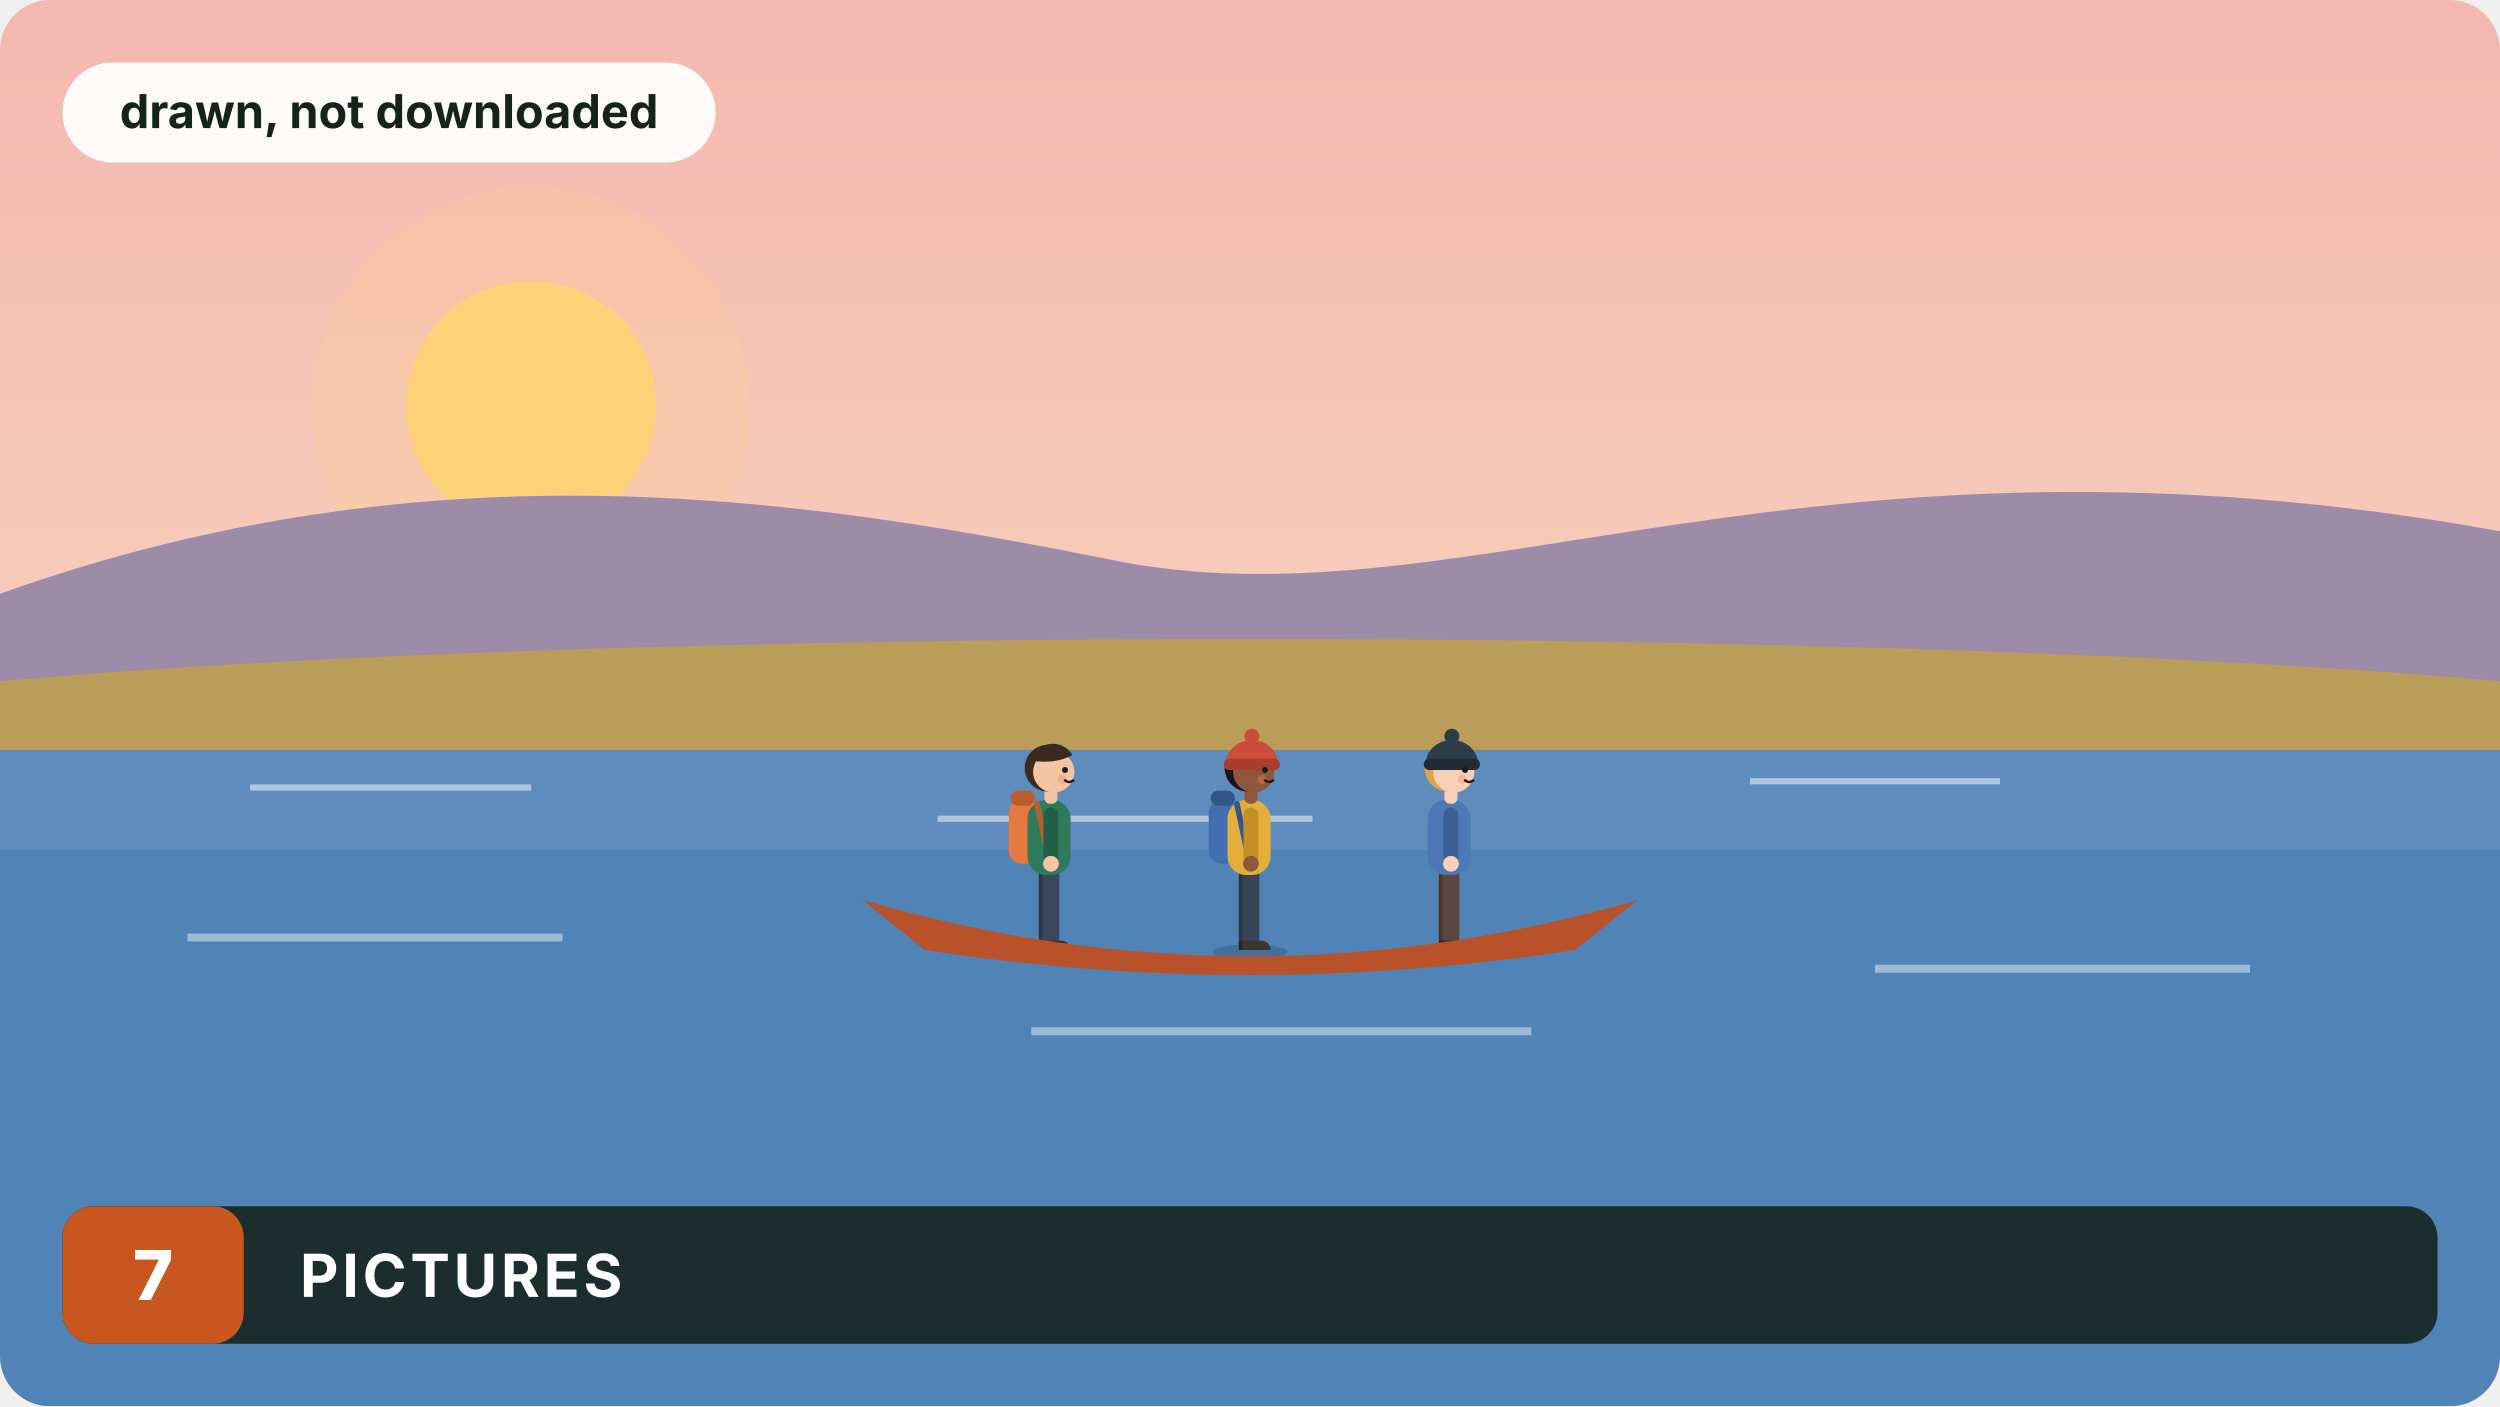
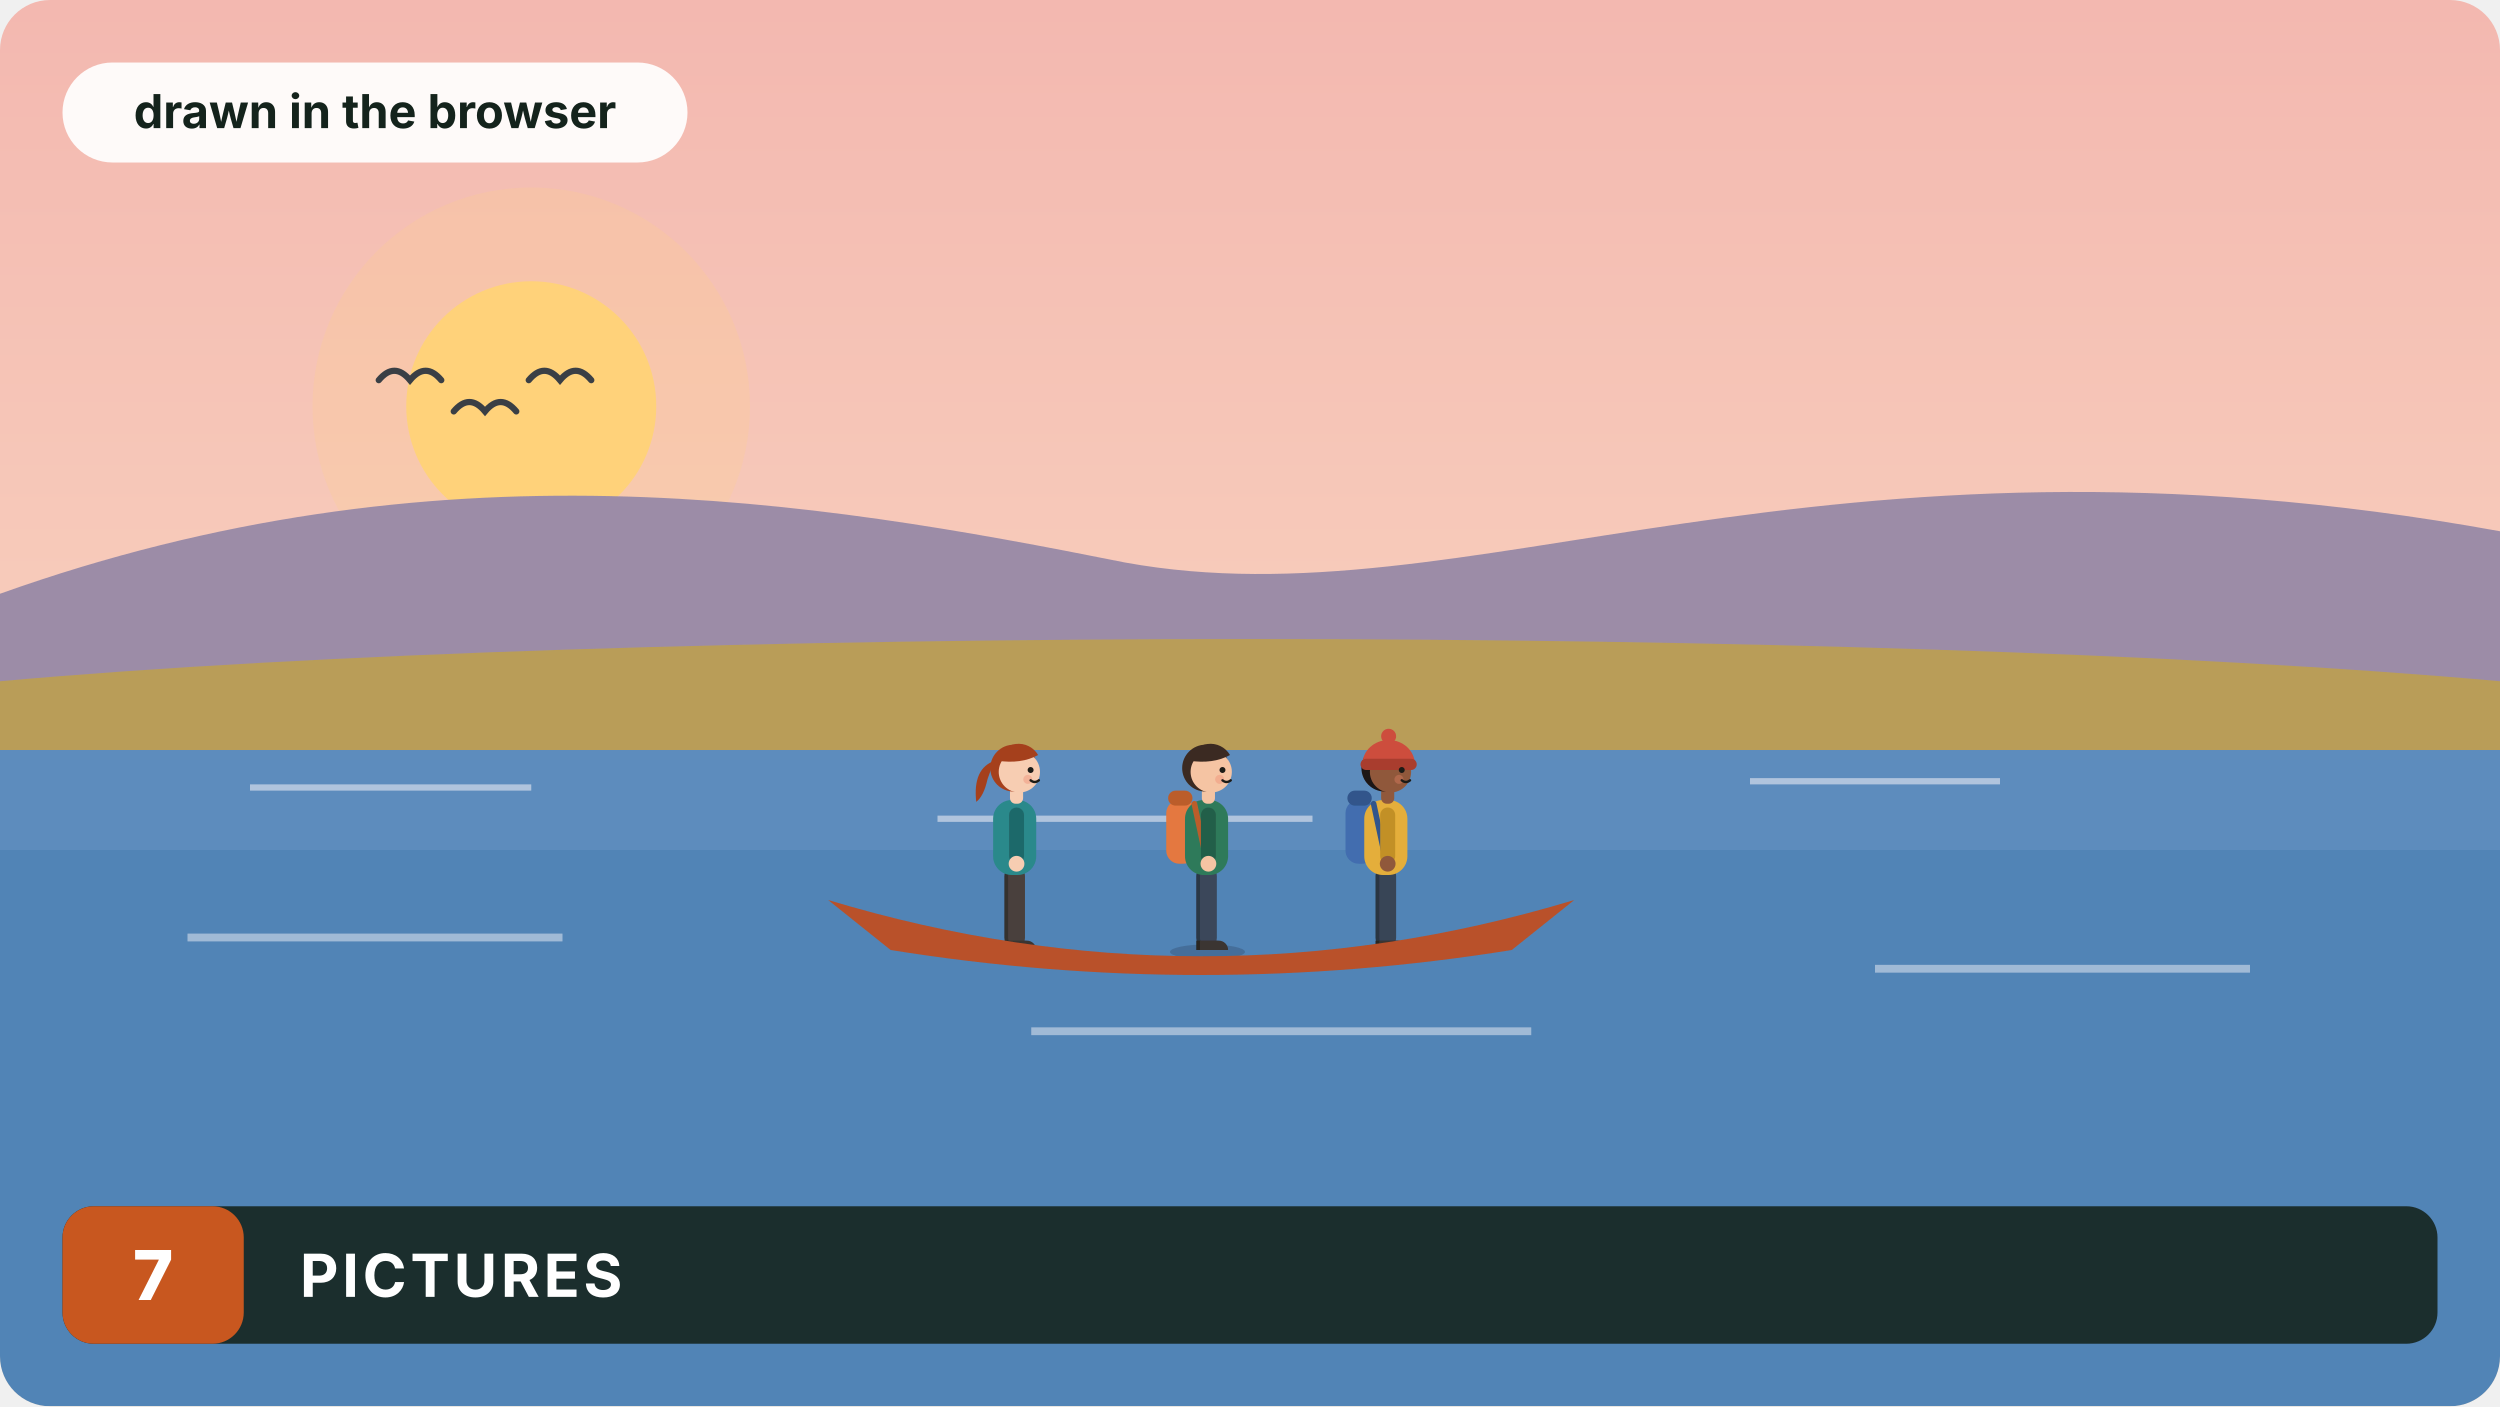
<svg xmlns="http://www.w3.org/2000/svg" viewBox="0 0 800 450" width="800" height="450" role="img">
  <clipPath id="frame">
    <rect width="800" height="450" rx="16" />
  </clipPath>
  <g clip-path="url(#frame)">
    <svg x="0" y="0" width="800" height="450" viewBox="0 0 800 450">
      <style>
.a-shadow { fill: #000; opacity: .16; }
.a-leg, .a-arm { transform-box: fill-box; transform-origin: 50% 0; }
.a-walk .a-leg-a { transform: rotate(-17deg); }
.a-walk .a-leg-b { transform: rotate(17deg); }
.a-walk .a-arm { transform: rotate(22deg); }
.a-wave .a-arm { transform: rotate(-150deg); }</style>
      <defs>
        <filter id="tint">
          <feColorMatrix type="matrix" values="1.04 0 0 0 0  0 .96 0 0 0  0 0 .98 0 0  0 0 0 1 0" />
        </filter>
      </defs>
      <defs>
        <linearGradient id="sky" x1="0" y1="0" x2="0" y2="1">
          <stop offset="0" stop-color="#f3b8b0" />
          <stop offset="1" stop-color="#fde4c8" />
        </linearGradient>
      </defs>
      <rect width="800" height="450" fill="url(#sky)" />
      <circle cx="170" cy="130" r="70" fill="#ffd27a" opacity=".18" />
      <circle cx="170" cy="130" r="40" fill="#ffd27a" />
+       <path d="M121.204 121.647 q5 -6 10 0 q5 -6 10 0" fill="none" stroke="#3a3f45" stroke-width="2" stroke-linecap="round" />
+       <path d="M145.204 131.647 q5 -6 10 0 q5 -6 10 0" fill="none" stroke="#3a3f45" stroke-width="2" stroke-linecap="round" />
+       <path d="M169.204 121.647 q5 -6 10 0 q5 -6 10 0" fill="none" stroke="#3a3f45" stroke-width="2" stroke-linecap="round" />
      <g filter="url(#tint)" transform="translate(0 -100)">
        <path d="M0 290 C140 240 260 260 360 280 C470 300 580 230 800 270 V450 H0Z" fill="#9a8fa8" />
        <path d="M0 318 C200 300 600 300 800 318 V350 H0Z" fill="#b6a05a" />
        <rect y="340" width="800" height="40" fill="#5b8fbf" />
        <path d="M80 352 h90 M300 362 h120 M560 350 h80" stroke="#fff" stroke-width="2" opacity=".5" />
        <rect y="372" width="800" height="178" fill="#4f86b8" />
        <path d="M60 400 h120 M330 430 h160 M600 410 h120" stroke="#fff" stroke-width="2.5" opacity=".45" />
-         <g transform="translate(336 404) scale(0.6 0.6)">
+         <g transform="translate(324.9937 404) scale(0.6 0.6)">
          <ellipse cx="0" cy="1" rx="20" ry="4" class="a-shadow" />
          <g class="a-person a-stand" style="--d:0s">
+             <g class="a-leg a-leg-b">
+               <rect x="-6" y="-44" width="9" height="42" rx="4.5" fill="#35322e" />
+               <path d="M-6 -5 h10 a5 5 0 0 1 5 5 h-15z" fill="#2a2724" />
+             </g>
+             <g class="a-leg a-leg-a">
+               <rect x="-4" y="-44" width="9" height="42" rx="4.5" fill="#46423d" />
+               <path d="M-4 -5 h10 a5 5 0 0 1 5 5 h-15z" fill="#3a3430" />
+             </g>
+             <g class="a-upper">
+               <rect x="-12" y="-80" width="23" height="40" rx="10" fill="#2a8c8c" />
+               <rect x="-3" y="-87" width="7" height="9" rx="3" fill="#f3d0b4" />
+               <path d="M-11 -101 q-12 4 -10 22 q4 -3 6 -12 q2 -6 4 -10z" fill="#a2421f" />
+               <circle cx="-1" cy="-97" r="12.5" fill="#a2421f" />
+               <circle cx="2" cy="-95" r="11" fill="#f3d0b4" />
+               <path d="M-10 -101 a12 12 0 0 1 22 -3 q-9 5 -22 3z" fill="#a2421f" />
+               <g class="a-eye">
+                 <circle cx="8" cy="-96" r="1.6" fill="#1d1a18" />
+               </g>
+               <circle cx="6.5" cy="-91" r="2.4" fill="#e8846b" opacity=".35" />
+               <path d="M8 -90.5 q2.2 1.8 4.4 0" stroke="#1d1a18" stroke-width="1.3" fill="none" stroke-linecap="round" />
+               <g class="a-arm">
+                 <rect x="-3.5" y="-76" width="8" height="30" rx="4" fill="#1f6c6c" />
+                 <circle cx="0.5" cy="-46" r="4.2" fill="#f3d0b4" />
+               </g>
+             </g>
+           </g>
+         </g>
+         <g transform="translate(386.394 404) scale(0.6 0.6)">
+           <ellipse cx="0" cy="1" rx="20" ry="4" class="a-shadow" />
+           <g class="a-person a-stand" style="--d:-0.3s">
            <g class="a-leg a-leg-b">
              <rect x="-6" y="-44" width="9" height="42" rx="4.5" fill="#2c3746" />
              <path d="M-6 -5 h10 a5 5 0 0 1 5 5 h-15z" fill="#2a2724" />
            </g>
            <g class="a-leg a-leg-a">
              <rect x="-4" y="-44" width="9" height="42" rx="4.5" fill="#3b4a5c" />
              <path d="M-4 -5 h10 a5 5 0 0 1 5 5 h-15z" fill="#3a3430" />
            </g>
            <g class="a-upper">
              <rect x="-22" y="-80" width="16" height="34" rx="7" fill="#e07a3f" />
              <rect x="-21" y="-85" width="13" height="8" rx="4" fill="#b85f2c" />
              <rect x="-12" y="-80" width="23" height="40" rx="10" fill="#2f7d5b" />
              <path d="M-7 -78 L-1 -50" stroke="#b85f2c" stroke-width="3" stroke-linecap="round" />
              <rect x="-3" y="-87" width="7" height="9" rx="3" fill="#f1c7a5" />
              <circle cx="-1" cy="-97" r="12.5" fill="#3b2a20" />
              <circle cx="2" cy="-95" r="11" fill="#f1c7a5" />
              <path d="M-10 -101 a12 12 0 0 1 22 -3 q-9 5 -22 3z" fill="#3b2a20" />
              <g class="a-eye">
                <circle cx="8" cy="-96" r="1.6" fill="#1d1a18" />
              </g>
              <circle cx="6.5" cy="-91" r="2.4" fill="#e8846b" opacity=".35" />
              <path d="M8 -90.5 q2.2 1.8 4.4 0" stroke="#1d1a18" stroke-width="1.3" fill="none" stroke-linecap="round" />
              <g class="a-arm">
                <rect x="-3.5" y="-76" width="8" height="30" rx="4" fill="#24614a" />
                <circle cx="0.5" cy="-46" r="4.2" fill="#f1c7a5" />
              </g>
            </g>
          </g>
        </g>
-         <g transform="translate(400 404) scale(0.6 0.6)">
+         <g transform="translate(443.7605 404) scale(0.6 0.6)">
          <ellipse cx="0" cy="1" rx="20" ry="4" class="a-shadow" />
-           <g class="a-person a-stand" style="--d:-0.3s">
+           <g class="a-person a-stand" style="--d:-0.6s">
            <g class="a-leg a-leg-b">
              <rect x="-6" y="-44" width="9" height="42" rx="4.5" fill="#2a3542" />
              <path d="M-6 -5 h10 a5 5 0 0 1 5 5 h-15z" fill="#2a2724" />
            </g>
            <g class="a-leg a-leg-a">
              <rect x="-4" y="-44" width="9" height="42" rx="4.5" fill="#384656" />
              <path d="M-4 -5 h10 a5 5 0 0 1 5 5 h-15z" fill="#3a3430" />
            </g>
            <g class="a-upper">
              <rect x="-22" y="-80" width="16" height="34" rx="7" fill="#3f6fb0" />
              <rect x="-21" y="-85" width="13" height="8" rx="4" fill="#30578c" />
              <rect x="-12" y="-80" width="23" height="40" rx="10" fill="#e0b13a" />
              <path d="M-7 -78 L-1 -50" stroke="#30578c" stroke-width="3" stroke-linecap="round" />
              <rect x="-3" y="-87" width="7" height="9" rx="3" fill="#8d5a3b" />
              <circle cx="-1" cy="-97" r="12.5" fill="#1d1512" />
              <circle cx="2" cy="-95" r="11" fill="#8d5a3b" />
              <path d="M-13 -99 a14 13 0 0 1 28 0 z" fill="#c94f3d" />
              <rect x="-14" y="-102" width="30" height="6" rx="3" fill="#a63e2f" />
              <circle cx="1" cy="-114" r="4" fill="#c94f3d" />
              <g class="a-eye">
                <circle cx="8" cy="-96" r="1.6" fill="#1d1a18" />
              </g>
              <circle cx="6.5" cy="-91" r="2.4" fill="#e8846b" opacity=".35" />
              <path d="M8 -90.5 q2.2 1.8 4.4 0" stroke="#1d1a18" stroke-width="1.3" fill="none" stroke-linecap="round" />
              <g class="a-arm">
                <rect x="-3.5" y="-76" width="8" height="30" rx="4" fill="#bf9327" />
                <circle cx="0.5" cy="-46" r="4.2" fill="#8d5a3b" />
              </g>
            </g>
          </g>
        </g>
-         <g transform="translate(464 404) scale(0.6 0.6)">
-           <ellipse cx="0" cy="1" rx="20" ry="4" class="a-shadow" />
-           <g class="a-person a-stand" style="--d:-0.6s">
-             <g class="a-leg a-leg-b">
-               <rect x="-6" y="-44" width="9" height="42" rx="4.5" fill="#45382f" />
-               <path d="M-6 -5 h10 a5 5 0 0 1 5 5 h-15z" fill="#2a2724" />
-             </g>
-             <g class="a-leg a-leg-a">
-               <rect x="-4" y="-44" width="9" height="42" rx="4.5" fill="#5a4a3f" />
-               <path d="M-4 -5 h10 a5 5 0 0 1 5 5 h-15z" fill="#3a3430" />
-             </g>
-             <g class="a-upper">
-               <rect x="-12" y="-80" width="23" height="40" rx="10" fill="#4c79b8" />
-               <rect x="-3" y="-87" width="7" height="9" rx="3" fill="#f5d3b8" />
-               <circle cx="-1" cy="-97" r="12.5" fill="#d8a64a" />
-               <circle cx="2" cy="-95" r="11" fill="#f5d3b8" />
-               <path d="M-13 -99 a14 13 0 0 1 28 0 z" fill="#2f3b4a" />
-               <rect x="-14" y="-102" width="30" height="6" rx="3" fill="#222b36" />
-               <circle cx="1" cy="-114" r="4" fill="#2f3b4a" />
-               <g class="a-eye">
-                 <circle cx="8" cy="-96" r="1.6" fill="#1d1a18" />
-               </g>
-               <circle cx="6.5" cy="-91" r="2.4" fill="#e8846b" opacity=".35" />
-               <path d="M8 -90.5 q2.2 1.8 4.4 0" stroke="#1d1a18" stroke-width="1.3" fill="none" stroke-linecap="round" />
-               <g class="a-arm">
-                 <rect x="-3.5" y="-76" width="8" height="30" rx="4" fill="#3b6196" />
-                 <circle cx="0.5" cy="-46" r="4.2" fill="#f5d3b8" />
-               </g>
-             </g>
-           </g>
-         </g>
-         <path d="M276 388 Q400 424 524 388 L504 404 Q400 420 296 404Z" fill="#b5532a" />
+         <path d="M264.994 388 Q384.377 424 503.761 388 L483.761 404 Q384.377 420 284.994 404Z" fill="#b5532a" />
      </g>
    </svg>
  </g>
-   <rect x="20" y="20" width="209" height="32" rx="16" fill="#ffffff" fill-opacity=".92" />
-   <text x="124.5" y="41" font-family="Inter, 'Helvetica Neue', Arial, sans-serif" font-size="15" font-weight="700" fill="#14231c" text-anchor="middle">drawn, not downloaded</text>
+   <rect x="20" y="20" width="200" height="32" rx="16" fill="#ffffff" fill-opacity=".92" />
+   <text x="120" y="41" font-family="Inter, 'Helvetica Neue', Arial, sans-serif" font-size="15" font-weight="700" fill="#14231c" text-anchor="middle">drawn in the browser</text>
  <rect x="20" y="386" width="760" height="44" rx="10" fill="#14231c" fill-opacity=".88" />
  <rect x="20" y="386" width="58" height="44" rx="10" fill="#c8571f" />
  <text x="49" y="416" font-family="Inter, 'Helvetica Neue', Arial, sans-serif" font-size="22" font-weight="800" fill="#ffffff" text-anchor="middle">7</text>
  <text x="96" y="415" font-family="Inter, 'Helvetica Neue', Arial, sans-serif" font-size="19" font-weight="750" letter-spacing="1.2" fill="#ffffff">PICTURES</text>
</svg>
